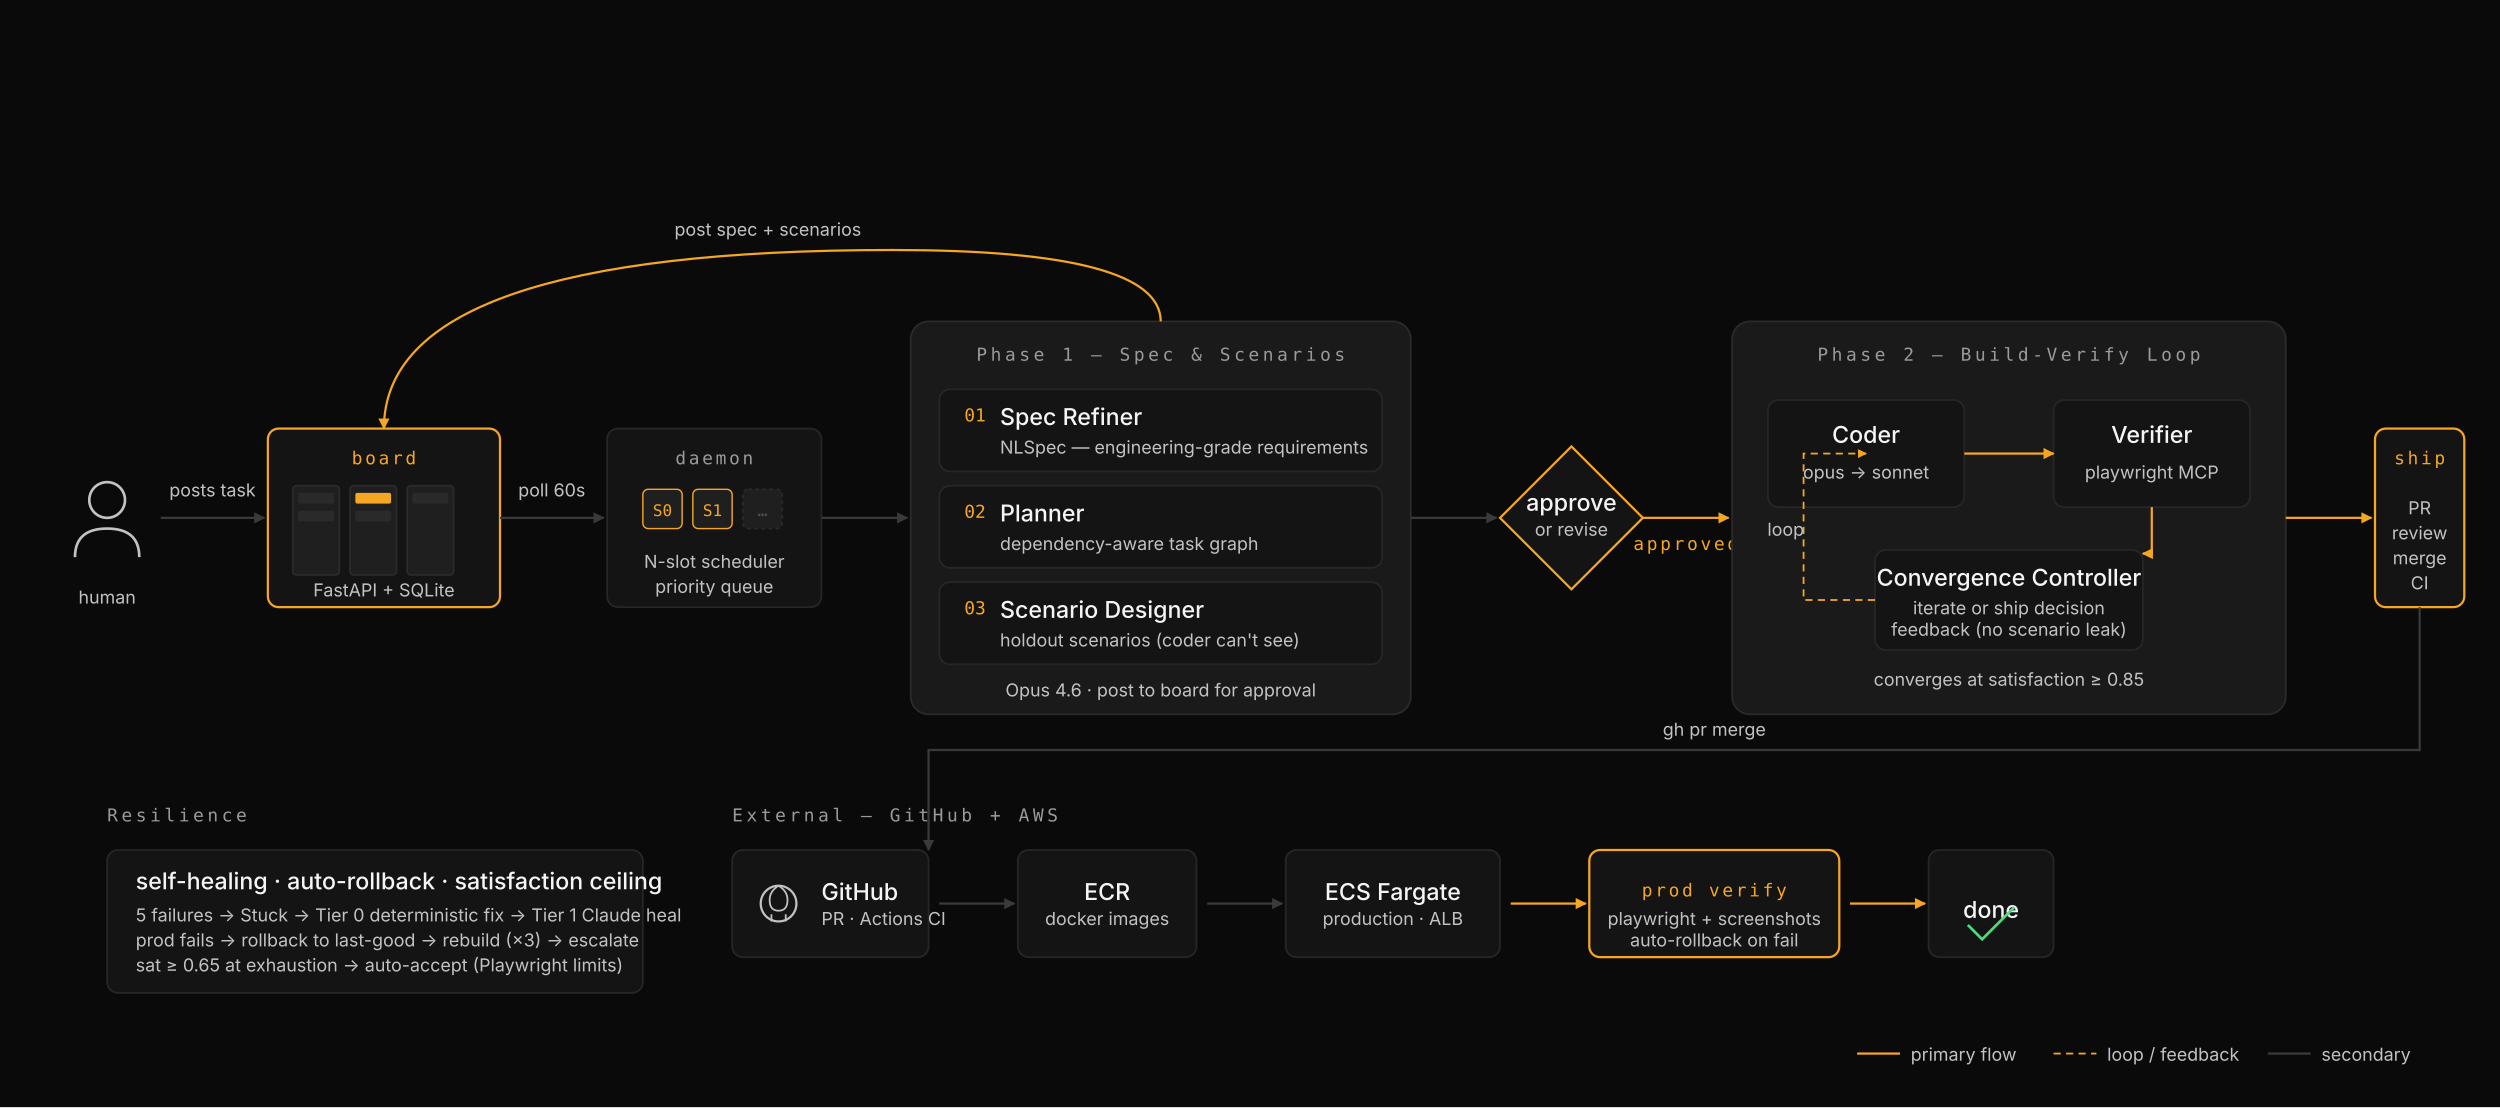
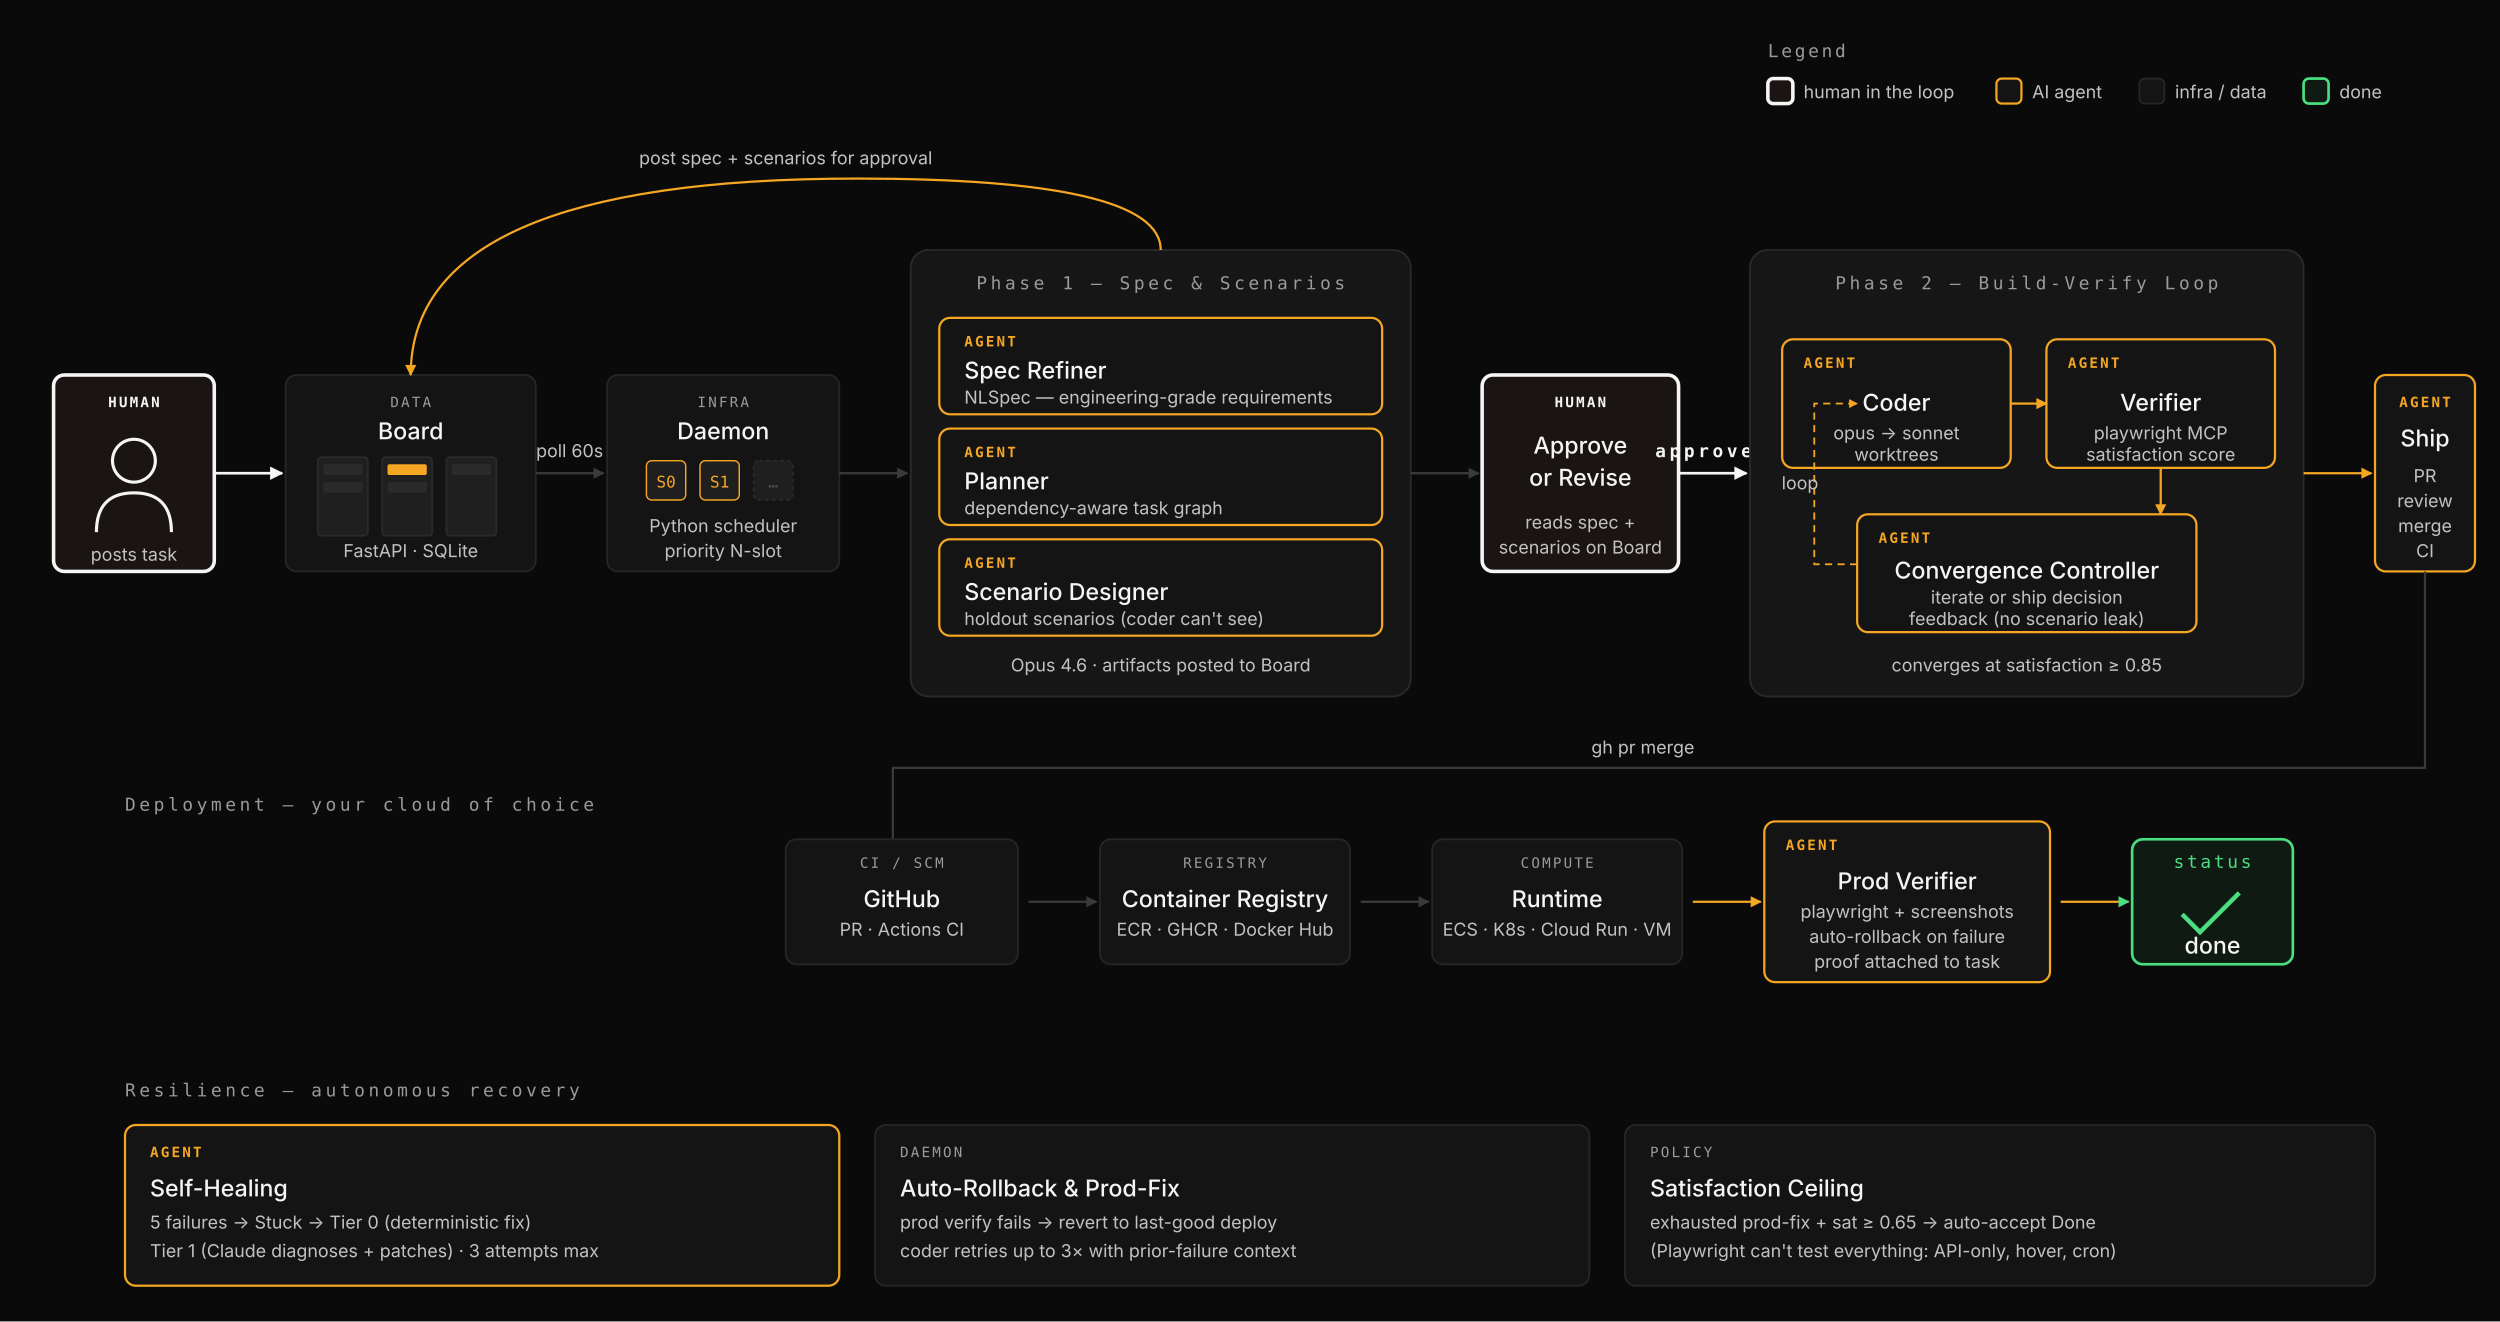
- <svg xmlns="http://www.w3.org/2000/svg" viewBox="0 0 1400 620" role="img" aria-label="BeastMode pipeline architecture">
+ <svg xmlns="http://www.w3.org/2000/svg" viewBox="0 0 1400 740" role="img" aria-label="BeastMode pipeline architecture">
  <defs>
    <style>
      .bg { fill: #0a0a0a; }
-       .card { fill: #141414; stroke: #262626; stroke-width: 1; rx: 6; }
-       .card-accent { fill: #141414; stroke: #F5A623; stroke-width: 1.25; rx: 6; }
-       .card-phase { fill: #1a1a1a; stroke: #2a2a2a; stroke-width: 1; stroke-dasharray: 0; rx: 10; }
+       .card { fill: #141414; stroke: #262626; stroke-width: 1; }
+       .card-agent { fill: #141414; stroke: #F5A623; stroke-width: 1.25; }
+       .card-human { fill: #1a1512; stroke: #f5f5f5; stroke-width: 2; }
+       .card-phase { fill: #161616; stroke: #2a2a2a; stroke-width: 1; }
+       .card-done { fill: #0f1a12; stroke: #4ade80; stroke-width: 1.5; }
      .label { fill: #f5f5f5; font-family: system-ui, -apple-system, 'Segoe UI', sans-serif; font-size: 13px; font-weight: 500; }
      .label-sm { fill: #c2c2c2; font-family: system-ui, -apple-system, 'Segoe UI', sans-serif; font-size: 10px; font-weight: 400; }
      .label-muted { fill: #9a9a9a; font-family: 'SF Mono', Menlo, Consolas, monospace; font-size: 10px; letter-spacing: 1.5px; text-transform: uppercase; }
      .label-amber { fill: #F5A623; font-family: 'SF Mono', Menlo, Consolas, monospace; font-size: 10px; letter-spacing: 1.5px; text-transform: uppercase; font-weight: 500; }
+       .label-white { fill: #f5f5f5; font-family: 'SF Mono', Menlo, Consolas, monospace; font-size: 10px; letter-spacing: 2px; text-transform: uppercase; font-weight: 600; }
+       .label-green { fill: #4ade80; font-family: 'SF Mono', Menlo, Consolas, monospace; font-size: 10px; letter-spacing: 1.5px; text-transform: uppercase; font-weight: 500; }
+       .tag-agent { fill: #F5A623; font-family: 'SF Mono', Menlo, Consolas, monospace; font-size: 8px; letter-spacing: 1.2px; font-weight: 600; }
+       .tag-human { fill: #f5f5f5; font-family: 'SF Mono', Menlo, Consolas, monospace; font-size: 8px; letter-spacing: 1.2px; font-weight: 700; }
+       .tag-infra { fill: #9a9a9a; font-family: 'SF Mono', Menlo, Consolas, monospace; font-size: 8px; letter-spacing: 1.2px; font-weight: 500; }
      .flow { stroke: #3a3a3a; stroke-width: 1.25; fill: none; }
      .flow-amber { stroke: #F5A623; stroke-width: 1.25; fill: none; }
+       .flow-human { stroke: #f5f5f5; stroke-width: 1.5; fill: none; }
      .flow-loop { stroke: #F5A623; stroke-width: 1; fill: none; stroke-dasharray: 4 3; }
-       .flow-feedback { stroke: #E5961A; stroke-width: 1; fill: none; stroke-dasharray: 3 3; }
-       .tip { fill: #F5A623; }
-       .tip-muted { fill: #3a3a3a; }
-       .title { fill: #f5f5f5; font-family: system-ui, -apple-system, 'Segoe UI', sans-serif; font-size: 15px; font-weight: 500; }
      .phase-label { fill: #9a9a9a; font-family: 'SF Mono', Menlo, Consolas, monospace; font-size: 10px; letter-spacing: 2px; text-transform: uppercase; }
      .num { fill: #F5A623; font-family: 'SF Mono', Menlo, Consolas, monospace; font-size: 10px; font-weight: 500; }
    </style>
    <marker id="arrow" viewBox="0 0 10 10" refX="9" refY="5" markerWidth="5" markerHeight="5" orient="auto-start-reverse">
-       <path d="M 0 0 L 10 5 L 0 10 z" class="tip-muted" />
+       <path d="M 0 0 L 10 5 L 0 10 z" fill="#3a3a3a" />
    </marker>
    <marker id="arrow-amber" viewBox="0 0 10 10" refX="9" refY="5" markerWidth="5" markerHeight="5" orient="auto-start-reverse">
-       <path d="M 0 0 L 10 5 L 0 10 z" class="tip" />
+       <path d="M 0 0 L 10 5 L 0 10 z" fill="#F5A623" />
+     </marker>
+     <marker id="arrow-white" viewBox="0 0 10 10" refX="9" refY="5" markerWidth="5" markerHeight="5" orient="auto-start-reverse">
+       <path d="M 0 0 L 10 5 L 0 10 z" fill="#f5f5f5" />
+     </marker>
+     <marker id="arrow-green" viewBox="0 0 10 10" refX="9" refY="5" markerWidth="5" markerHeight="5" orient="auto-start-reverse">
+       <path d="M 0 0 L 10 5 L 0 10 z" fill="#4ade80" />
    </marker>
  </defs>
-   <rect class="bg" width="1400" height="620" />
-   <g transform="translate(30,260)">
-     <circle cx="30" cy="20" r="10" fill="none" stroke="#c2c2c2" stroke-width="1.5" />
-     <path d="M 12 52 Q 12 36 30 36 Q 48 36 48 52" fill="none" stroke="#c2c2c2" stroke-width="1.5" />
-     <text x="30" y="78" text-anchor="middle" class="label-sm">human</text>
-   </g>
-   <line x1="90" y1="290" x2="148" y2="290" class="flow" marker-end="url(#arrow)" />
-   <text x="119" y="278" text-anchor="middle" class="label-sm">posts task</text>
-   <g transform="translate(150,240)">
-     <rect class="card-accent" x="0" y="0" width="130" height="100" rx="6" />
-     <text x="65" y="20" text-anchor="middle" class="label-amber">board</text>
-     <rect x="14" y="32" width="26" height="50" rx="2" fill="#1f1f1f" stroke="#2a2a2a" />
-     <rect x="46" y="32" width="26" height="50" rx="2" fill="#1f1f1f" stroke="#2a2a2a" />
-     <rect x="78" y="32" width="26" height="50" rx="2" fill="#1f1f1f" stroke="#2a2a2a" />
-     <rect x="17" y="36" width="20" height="6" rx="1" fill="#2a2a2a" />
-     <rect x="17" y="46" width="20" height="6" rx="1" fill="#2a2a2a" />
-     <rect x="49" y="36" width="20" height="6" rx="1" fill="#F5A623" />
-     <rect x="49" y="46" width="20" height="6" rx="1" fill="#2a2a2a" />
-     <rect x="81" y="36" width="20" height="6" rx="1" fill="#2a2a2a" />
-     <text x="65" y="94" text-anchor="middle" class="label-sm">FastAPI + SQLite</text>
-   </g>
-   <line x1="280" y1="290" x2="338" y2="290" class="flow" marker-end="url(#arrow)" />
-   <text x="309" y="278" text-anchor="middle" class="label-sm">poll 60s</text>
-   <g transform="translate(340,240)">
-     <rect class="card" x="0" y="0" width="120" height="100" rx="6" />
-     <text x="60" y="20" text-anchor="middle" class="label-muted">daemon</text>
-     <rect x="20" y="34" width="22" height="22" rx="3" fill="#1f1f1f" stroke="#F5A623" stroke-width="0.8" />
-     <text x="31" y="49" text-anchor="middle" fill="#F5A623" font-family="SF Mono,Menlo,monospace" font-size="9">S0</text>
-     <rect x="48" y="34" width="22" height="22" rx="3" fill="#1f1f1f" stroke="#F5A623" stroke-width="0.8" />
-     <text x="59" y="49" text-anchor="middle" fill="#F5A623" font-family="SF Mono,Menlo,monospace" font-size="9">S1</text>
-     <rect x="76" y="34" width="22" height="22" rx="3" fill="#1f1f1f" stroke="#2a2a2a" stroke-dasharray="2 2" />
-     <text x="87" y="49" text-anchor="middle" fill="#555" font-family="SF Mono,Menlo,monospace" font-size="9">…</text>
-     <text x="60" y="78" text-anchor="middle" class="label-sm">N-slot scheduler</text>
-     <text x="60" y="92" text-anchor="middle" class="label-sm">priority queue</text>
-   </g>
-   <line x1="460" y1="290" x2="508" y2="290" class="flow" marker-end="url(#arrow)" />
-   <g transform="translate(510,180)">
-     <rect class="card-phase" x="0" y="0" width="280" height="220" rx="10" />
+   <rect class="bg" width="1400" height="740" />
+   <g transform="translate(990,32)">
+     <text x="0" y="0" class="label-muted">Legend</text>
+     <rect x="0" y="12" width="14" height="14" rx="3" class="card-human" />
+     <text x="20" y="23" class="label-sm">human in the loop</text>
+     <rect x="128" y="12" width="14" height="14" rx="3" class="card-agent" />
+     <text x="148" y="23" class="label-sm">AI agent</text>
+     <rect x="208" y="12" width="14" height="14" rx="3" class="card" />
+     <text x="228" y="23" class="label-sm">infra / data</text>
+     <rect x="300" y="12" width="14" height="14" rx="3" class="card-done" />
+     <text x="320" y="23" class="label-sm">done</text>
+   </g>
+   <g transform="translate(30,210)">
+     <rect class="card-human" x="0" y="0" width="90" height="110" rx="6" />
+     <text x="45" y="18" text-anchor="middle" class="tag-human">HUMAN</text>
+     <circle cx="45" cy="48" r="12" fill="none" stroke="#f5f5f5" stroke-width="1.75" />
+     <path d="M 24 88 Q 24 66 45 66 Q 66 66 66 88" fill="none" stroke="#f5f5f5" stroke-width="1.75" />
+     <text x="45" y="104" text-anchor="middle" class="label-sm">posts task</text>
+   </g>
+   <line x1="120" y1="265" x2="158" y2="265" class="flow-human" marker-end="url(#arrow-white)" />
+   <g transform="translate(160,210)">
+     <rect class="card" x="0" y="0" width="140" height="110" rx="6" />
+     <text x="70" y="18" text-anchor="middle" class="tag-infra">DATA</text>
+     <text x="70" y="36" text-anchor="middle" class="label">Board</text>
+     <rect x="18" y="46" width="28" height="44" rx="2" fill="#1f1f1f" stroke="#2a2a2a" />
+     <rect x="54" y="46" width="28" height="44" rx="2" fill="#1f1f1f" stroke="#2a2a2a" />
+     <rect x="90" y="46" width="28" height="44" rx="2" fill="#1f1f1f" stroke="#2a2a2a" />
+     <rect x="21" y="50" width="22" height="6" rx="1" fill="#2a2a2a" />
+     <rect x="21" y="60" width="22" height="6" rx="1" fill="#2a2a2a" />
+     <rect x="57" y="50" width="22" height="6" rx="1" fill="#F5A623" />
+     <rect x="57" y="60" width="22" height="6" rx="1" fill="#2a2a2a" />
+     <rect x="93" y="50" width="22" height="6" rx="1" fill="#2a2a2a" />
+     <text x="70" y="102" text-anchor="middle" class="label-sm">FastAPI · SQLite</text>
+   </g>
+   <line x1="300" y1="265" x2="338" y2="265" class="flow" marker-end="url(#arrow)" />
+   <text x="319" y="256" text-anchor="middle" class="label-sm">poll 60s</text>
+   <g transform="translate(340,210)">
+     <rect class="card" x="0" y="0" width="130" height="110" rx="6" />
+     <text x="65" y="18" text-anchor="middle" class="tag-infra">INFRA</text>
+     <text x="65" y="36" text-anchor="middle" class="label">Daemon</text>
+     <rect x="22" y="48" width="22" height="22" rx="3" fill="#1f1f1f" stroke="#F5A623" stroke-width="0.8" />
+     <text x="33" y="63" text-anchor="middle" fill="#F5A623" font-family="SF Mono,Menlo,monospace" font-size="9">S0</text>
+     <rect x="52" y="48" width="22" height="22" rx="3" fill="#1f1f1f" stroke="#F5A623" stroke-width="0.8" />
+     <text x="63" y="63" text-anchor="middle" fill="#F5A623" font-family="SF Mono,Menlo,monospace" font-size="9">S1</text>
+     <rect x="82" y="48" width="22" height="22" rx="3" fill="#1f1f1f" stroke="#2a2a2a" stroke-dasharray="2 2" />
+     <text x="93" y="63" text-anchor="middle" fill="#555" font-family="SF Mono,Menlo,monospace" font-size="9">…</text>
+     <text x="65" y="88" text-anchor="middle" class="label-sm">Python scheduler</text>
+     <text x="65" y="102" text-anchor="middle" class="label-sm">priority N-slot</text>
+   </g>
+   <line x1="470" y1="265" x2="508" y2="265" class="flow" marker-end="url(#arrow)" />
+   <g transform="translate(510,140)">
+     <rect class="card-phase" x="0" y="0" width="280" height="250" rx="10" />
    <text x="140" y="22" text-anchor="middle" class="phase-label">Phase 1 — Spec &amp; Scenarios</text>
-     <rect class="card" x="16" y="38" width="248" height="46" rx="6" />
-     <text x="30" y="56" class="num">01</text>
-     <text x="50" y="58" class="label">Spec Refiner</text>
-     <text x="50" y="74" class="label-sm">NLSpec — engineering-grade requirements</text>
-     <rect class="card" x="16" y="92" width="248" height="46" rx="6" />
-     <text x="30" y="110" class="num">02</text>
-     <text x="50" y="112" class="label">Planner</text>
-     <text x="50" y="128" class="label-sm">dependency-aware task graph</text>
-     <rect class="card" x="16" y="146" width="248" height="46" rx="6" />
-     <text x="30" y="164" class="num">03</text>
-     <text x="50" y="166" class="label">Scenario Designer</text>
-     <text x="50" y="182" class="label-sm">holdout scenarios (coder can't see)</text>
-     <text x="140" y="210" text-anchor="middle" class="label-sm">Opus 4.6 · post to board for approval</text>
-   </g>
-   <path d="M 650 180 Q 650 140 500 140 Q 215 140 215 240" class="flow-amber" marker-end="url(#arrow-amber)" fill="none" />
-   <text x="430" y="132" text-anchor="middle" class="label-sm">post spec + scenarios</text>
-   <line x1="790" y1="290" x2="838" y2="290" class="flow" marker-end="url(#arrow)" />
-   <g transform="translate(840,250)">
-     <polygon points="0,40 40,0 80,40 40,80" class="card-accent" />
-     <text x="40" y="36" text-anchor="middle" class="label">approve</text>
-     <text x="40" y="50" text-anchor="middle" class="label-sm">or revise</text>
-   </g>
-   <line x1="920" y1="290" x2="968" y2="290" class="flow-amber" marker-end="url(#arrow-amber)" />
-   <text x="944" y="308" text-anchor="middle" class="label-amber">approved</text>
-   <g transform="translate(970,180)">
-     <rect class="card-phase" x="0" y="0" width="310" height="220" rx="10" />
+     <rect class="card-agent" x="16" y="38" width="248" height="54" rx="6" />
+     <text x="30" y="54" class="tag-agent">AGENT</text>
+     <text x="30" y="72" class="label">Spec Refiner</text>
+     <text x="30" y="86" class="label-sm">NLSpec — engineering-grade requirements</text>
+     <rect class="card-agent" x="16" y="100" width="248" height="54" rx="6" />
+     <text x="30" y="116" class="tag-agent">AGENT</text>
+     <text x="30" y="134" class="label">Planner</text>
+     <text x="30" y="148" class="label-sm">dependency-aware task graph</text>
+     <rect class="card-agent" x="16" y="162" width="248" height="54" rx="6" />
+     <text x="30" y="178" class="tag-agent">AGENT</text>
+     <text x="30" y="196" class="label">Scenario Designer</text>
+     <text x="30" y="210" class="label-sm">holdout scenarios (coder can't see)</text>
+     <text x="140" y="236" text-anchor="middle" class="label-sm">Opus 4.6 · artifacts posted to Board</text>
+   </g>
+   <path d="M 650 140 Q 650 100 480 100 Q 230 100 230 210" class="flow-amber" marker-end="url(#arrow-amber)" fill="none" />
+   <text x="440" y="92" text-anchor="middle" class="label-sm">post spec + scenarios for approval</text>
+   <line x1="790" y1="265" x2="828" y2="265" class="flow" marker-end="url(#arrow)" />
+   <g transform="translate(830,210)">
+     <rect class="card-human" x="0" y="0" width="110" height="110" rx="6" />
+     <text x="55" y="18" text-anchor="middle" class="tag-human">HUMAN</text>
+     <text x="55" y="44" text-anchor="middle" class="label">Approve</text>
+     <text x="55" y="62" text-anchor="middle" class="label">or Revise</text>
+     <text x="55" y="86" text-anchor="middle" class="label-sm">reads spec +</text>
+     <text x="55" y="100" text-anchor="middle" class="label-sm">scenarios on Board</text>
+   </g>
+   <line x1="940" y1="265" x2="978" y2="265" class="flow-human" marker-end="url(#arrow-white)" />
+   <text x="958" y="256" text-anchor="middle" class="label-white">approved</text>
+   <g transform="translate(980,140)">
+     <rect class="card-phase" x="0" y="0" width="310" height="250" rx="10" />
    <text x="155" y="22" text-anchor="middle" class="phase-label">Phase 2 — Build-Verify Loop</text>
-     <rect class="card" x="20" y="44" width="110" height="60" rx="6" />
-     <text x="75" y="68" text-anchor="middle" class="label">Coder</text>
-     <text x="75" y="88" text-anchor="middle" class="label-sm">opus → sonnet</text>
-     <rect class="card" x="180" y="44" width="110" height="60" rx="6" />
-     <text x="235" y="68" text-anchor="middle" class="label">Verifier</text>
-     <text x="235" y="88" text-anchor="middle" class="label-sm">playwright MCP</text>
-     <line x1="130" y1="74" x2="180" y2="74" class="flow-amber" marker-end="url(#arrow-amber)" />
-     <rect class="card" x="80" y="128" width="150" height="56" rx="6" />
-     <text x="155" y="148" text-anchor="middle" class="label">Convergence Controller</text>
-     <text x="155" y="164" text-anchor="middle" class="label-sm">iterate or ship decision</text>
-     <text x="155" y="176" text-anchor="middle" class="label-sm">feedback (no scenario leak)</text>
-     <path d="M 235 104 L 235 130 L 230 130" class="flow-amber" marker-end="url(#arrow-amber)" fill="none" />
-     <path d="M 80 156 L 40 156 L 40 74 L 75 74" class="flow-loop" marker-end="url(#arrow-amber)" fill="none" />
-     <text x="30" y="120" text-anchor="middle" class="label-sm" fill="#E5961A">loop</text>
-     <text x="155" y="204" text-anchor="middle" class="label-sm">converges at satisfaction ≥ 0.85</text>
-   </g>
-   <line x1="1280" y1="290" x2="1328" y2="290" class="flow-amber" marker-end="url(#arrow-amber)" />
-   <g transform="translate(1330,240)">
-     <rect class="card-accent" x="0" y="0" width="50" height="100" rx="6" />
-     <text x="25" y="20" text-anchor="middle" class="label-amber">ship</text>
-     <text x="25" y="48" text-anchor="middle" class="label-sm">PR</text>
-     <text x="25" y="62" text-anchor="middle" class="label-sm">review</text>
-     <text x="25" y="76" text-anchor="middle" class="label-sm">merge</text>
-     <text x="25" y="90" text-anchor="middle" class="label-sm">CI</text>
-   </g>
-   <g transform="translate(410,460)">
-     <text x="0" y="0" class="phase-label">External — GitHub + AWS</text>
-     <g transform="translate(0,16)">
-       <rect class="card" x="0" y="0" width="110" height="60" rx="6" />
-       <circle cx="26" cy="30" r="10" fill="none" stroke="#c2c2c2" stroke-width="1.25" />
-       <path d="M 26 20 Q 21 23 21 28 Q 21 34 26 34 Q 31 34 31 28 Q 31 23 26 20 M 22 36 L 22 40 M 30 36 L 30 40" fill="none" stroke="#c2c2c2" stroke-width="1" />
-       <text x="50" y="28" class="label">GitHub</text>
-       <text x="50" y="42" class="label-sm">PR · Actions CI</text>
-     </g>
-     <line x1="116" y1="46" x2="158" y2="46" class="flow" marker-end="url(#arrow)" />
-     <g transform="translate(160,16)">
-       <rect class="card" x="0" y="0" width="100" height="60" rx="6" />
-       <text x="50" y="28" text-anchor="middle" class="label">ECR</text>
-       <text x="50" y="42" text-anchor="middle" class="label-sm">docker images</text>
-     </g>
-     <line x1="266" y1="46" x2="308" y2="46" class="flow" marker-end="url(#arrow)" />
-     <g transform="translate(310,16)">
-       <rect class="card" x="0" y="0" width="120" height="60" rx="6" />
-       <text x="60" y="28" text-anchor="middle" class="label">ECS Fargate</text>
-       <text x="60" y="42" text-anchor="middle" class="label-sm">production · ALB</text>
-     </g>
-     <line x1="436" y1="46" x2="478" y2="46" class="flow-amber" marker-end="url(#arrow-amber)" />
-     <g transform="translate(480,16)">
-       <rect class="card-accent" x="0" y="0" width="140" height="60" rx="6" />
-       <text x="70" y="26" text-anchor="middle" class="label-amber">prod verify</text>
-       <text x="70" y="42" text-anchor="middle" class="label-sm">playwright + screenshots</text>
-       <text x="70" y="54" text-anchor="middle" class="label-sm">auto-rollback on fail</text>
-     </g>
-     <line x1="626" y1="46" x2="668" y2="46" class="flow-amber" marker-end="url(#arrow-amber)" />
-     <g transform="translate(670,16)">
-       <rect class="card" x="0" y="0" width="70" height="60" rx="6" stroke="#4ade80" />
-       <text x="35" y="38" text-anchor="middle" class="label" fill="#4ade80">done</text>
-       <path d="M 22 42 L 30 50 L 48 32" stroke="#4ade80" stroke-width="1.5" fill="none" />
-     </g>
-   </g>
-   <path d="M 1355 340 L 1355 420 L 520 420 L 520 476" class="flow" marker-end="url(#arrow)" fill="none" />
-   <text x="960" y="412" text-anchor="middle" class="label-sm">gh pr merge</text>
-   <g transform="translate(60,460)">
-     <text x="0" y="0" class="phase-label">Resilience</text>
-     <g transform="translate(0,16)">
-       <rect class="card" x="0" y="0" width="300" height="80" rx="6" />
-       <text x="16" y="22" class="label">self-healing · auto-rollback · satisfaction ceiling</text>
-       <text x="16" y="40" class="label-sm">5 failures → Stuck → Tier 0 deterministic fix → Tier 1 Claude heal</text>
-       <text x="16" y="54" class="label-sm">prod fails → rollback to last-good → rebuild (×3) → escalate</text>
-       <text x="16" y="68" class="label-sm">sat ≥ 0.65 at exhaustion → auto-accept (Playwright limits)</text>
-     </g>
-   </g>
-   <g transform="translate(1040,590)">
-     <line x1="0" y1="0" x2="24" y2="0" class="flow-amber" />
-     <text x="30" y="4" class="label-sm">primary flow</text>
-     <line x1="110" y1="0" x2="134" y2="0" class="flow-loop" />
-     <text x="140" y="4" class="label-sm">loop / feedback</text>
-     <line x1="230" y1="0" x2="254" y2="0" class="flow" />
-     <text x="260" y="4" class="label-sm">secondary</text>
+     <rect class="card-agent" x="18" y="50" width="128" height="72" rx="6" />
+     <text x="30" y="66" class="tag-agent">AGENT</text>
+     <text x="82" y="90" text-anchor="middle" class="label">Coder</text>
+     <text x="82" y="106" text-anchor="middle" class="label-sm">opus → sonnet</text>
+     <text x="82" y="118" text-anchor="middle" class="label-sm">worktrees</text>
+     <rect class="card-agent" x="166" y="50" width="128" height="72" rx="6" />
+     <text x="178" y="66" class="tag-agent">AGENT</text>
+     <text x="230" y="90" text-anchor="middle" class="label">Verifier</text>
+     <text x="230" y="106" text-anchor="middle" class="label-sm">playwright MCP</text>
+     <text x="230" y="118" text-anchor="middle" class="label-sm">satisfaction score</text>
+     <line x1="146" y1="86" x2="166" y2="86" class="flow-amber" marker-end="url(#arrow-amber)" />
+     <rect class="card-agent" x="60" y="148" width="190" height="66" rx="6" />
+     <text x="72" y="164" class="tag-agent">AGENT</text>
+     <text x="155" y="184" text-anchor="middle" class="label">Convergence Controller</text>
+     <text x="155" y="198" text-anchor="middle" class="label-sm">iterate or ship decision</text>
+     <text x="155" y="210" text-anchor="middle" class="label-sm">feedback (no scenario leak)</text>
+     <path d="M 230 122 L 230 148" class="flow-amber" marker-end="url(#arrow-amber)" fill="none" />
+     <path d="M 60 176 L 36 176 L 36 86 L 60 86" class="flow-loop" marker-end="url(#arrow-amber)" fill="none" />
+     <text x="28" y="134" text-anchor="middle" class="label-sm" fill="#E5961A">loop</text>
+     <text x="155" y="236" text-anchor="middle" class="label-sm">converges at satisfaction ≥ 0.85</text>
+   </g>
+   <line x1="1290" y1="265" x2="1328" y2="265" class="flow-amber" marker-end="url(#arrow-amber)" />
+   <g transform="translate(1330,210)">
+     <rect class="card-agent" x="0" y="0" width="56" height="110" rx="6" />
+     <text x="28" y="18" text-anchor="middle" class="tag-agent">AGENT</text>
+     <text x="28" y="40" text-anchor="middle" class="label">Ship</text>
+     <text x="28" y="60" text-anchor="middle" class="label-sm">PR</text>
+     <text x="28" y="74" text-anchor="middle" class="label-sm">review</text>
+     <text x="28" y="88" text-anchor="middle" class="label-sm">merge</text>
+     <text x="28" y="102" text-anchor="middle" class="label-sm">CI</text>
+   </g>
+   <path d="M 1358 320 L 1358 430 L 500 430 L 500 488" class="flow" marker-end="url(#arrow)" fill="none" />
+   <text x="920" y="422" text-anchor="middle" class="label-sm">gh pr merge</text>
+   <g transform="translate(70,440)">
+     <text x="0" y="14" class="phase-label">Deployment — your cloud of choice</text>
+   </g>
+   <g transform="translate(440,470)">
+     <rect class="card" x="0" y="0" width="130" height="70" rx="6" />
+     <text x="65" y="16" text-anchor="middle" class="tag-infra">CI / SCM</text>
+     <text x="65" y="38" text-anchor="middle" class="label">GitHub</text>
+     <text x="65" y="54" text-anchor="middle" class="label-sm">PR · Actions CI</text>
+   </g>
+   <line x1="576" y1="505" x2="614" y2="505" class="flow" marker-end="url(#arrow)" />
+   <g transform="translate(616,470)">
+     <rect class="card" x="0" y="0" width="140" height="70" rx="6" />
+     <text x="70" y="16" text-anchor="middle" class="tag-infra">REGISTRY</text>
+     <text x="70" y="38" text-anchor="middle" class="label">Container Registry</text>
+     <text x="70" y="54" text-anchor="middle" class="label-sm">ECR · GHCR · Docker Hub</text>
+   </g>
+   <line x1="762" y1="505" x2="800" y2="505" class="flow" marker-end="url(#arrow)" />
+   <g transform="translate(802,470)">
+     <rect class="card" x="0" y="0" width="140" height="70" rx="6" />
+     <text x="70" y="16" text-anchor="middle" class="tag-infra">COMPUTE</text>
+     <text x="70" y="38" text-anchor="middle" class="label">Runtime</text>
+     <text x="70" y="54" text-anchor="middle" class="label-sm">ECS · K8s · Cloud Run · VM</text>
+   </g>
+   <line x1="948" y1="505" x2="986" y2="505" class="flow-amber" marker-end="url(#arrow-amber)" />
+   <g transform="translate(988,460)">
+     <rect class="card-agent" x="0" y="0" width="160" height="90" rx="6" />
+     <text x="12" y="16" class="tag-agent">AGENT</text>
+     <text x="80" y="38" text-anchor="middle" class="label">Prod Verifier</text>
+     <text x="80" y="54" text-anchor="middle" class="label-sm">playwright + screenshots</text>
+     <text x="80" y="68" text-anchor="middle" class="label-sm">auto-rollback on failure</text>
+     <text x="80" y="82" text-anchor="middle" class="label-sm">proof attached to task</text>
+   </g>
+   <line x1="1154" y1="505" x2="1192" y2="505" class="flow-amber" marker-end="url(#arrow-green)" />
+   <g transform="translate(1194,470)">
+     <rect class="card-done" x="0" y="0" width="90" height="70" rx="6" />
+     <text x="45" y="16" text-anchor="middle" class="label-green">status</text>
+     <path d="M 28 42 L 38 52 L 60 30" stroke="#4ade80" stroke-width="2.5" fill="none" />
+     <text x="45" y="64" text-anchor="middle" class="label" fill="#4ade80">done</text>
+   </g>
+   <g transform="translate(70,600)">
+     <text x="0" y="14" class="phase-label">Resilience — autonomous recovery</text>
+   </g>
+   <g transform="translate(70,630)">
+     <rect class="card-agent" x="0" y="0" width="400" height="90" rx="6" />
+     <text x="14" y="18" class="tag-agent">AGENT</text>
+     <text x="14" y="40" class="label">Self-Healing</text>
+     <text x="14" y="58" class="label-sm">5 failures → Stuck → Tier 0 (deterministic fix)</text>
+     <text x="14" y="74" class="label-sm">Tier 1 (Claude diagnoses + patches) · 3 attempts max</text>
+   </g>
+   <g transform="translate(490,630)">
+     <rect class="card" x="0" y="0" width="400" height="90" rx="6" />
+     <text x="14" y="18" class="tag-infra">DAEMON</text>
+     <text x="14" y="40" class="label">Auto-Rollback &amp; Prod-Fix</text>
+     <text x="14" y="58" class="label-sm">prod verify fails → revert to last-good deploy</text>
+     <text x="14" y="74" class="label-sm">coder retries up to 3× with prior-failure context</text>
+   </g>
+   <g transform="translate(910,630)">
+     <rect class="card" x="0" y="0" width="420" height="90" rx="6" />
+     <text x="14" y="18" class="tag-infra">POLICY</text>
+     <text x="14" y="40" class="label">Satisfaction Ceiling</text>
+     <text x="14" y="58" class="label-sm">exhausted prod-fix + sat ≥ 0.65 → auto-accept Done</text>
+     <text x="14" y="74" class="label-sm">(Playwright can't test everything: API-only, hover, cron)</text>
  </g>
</svg>
